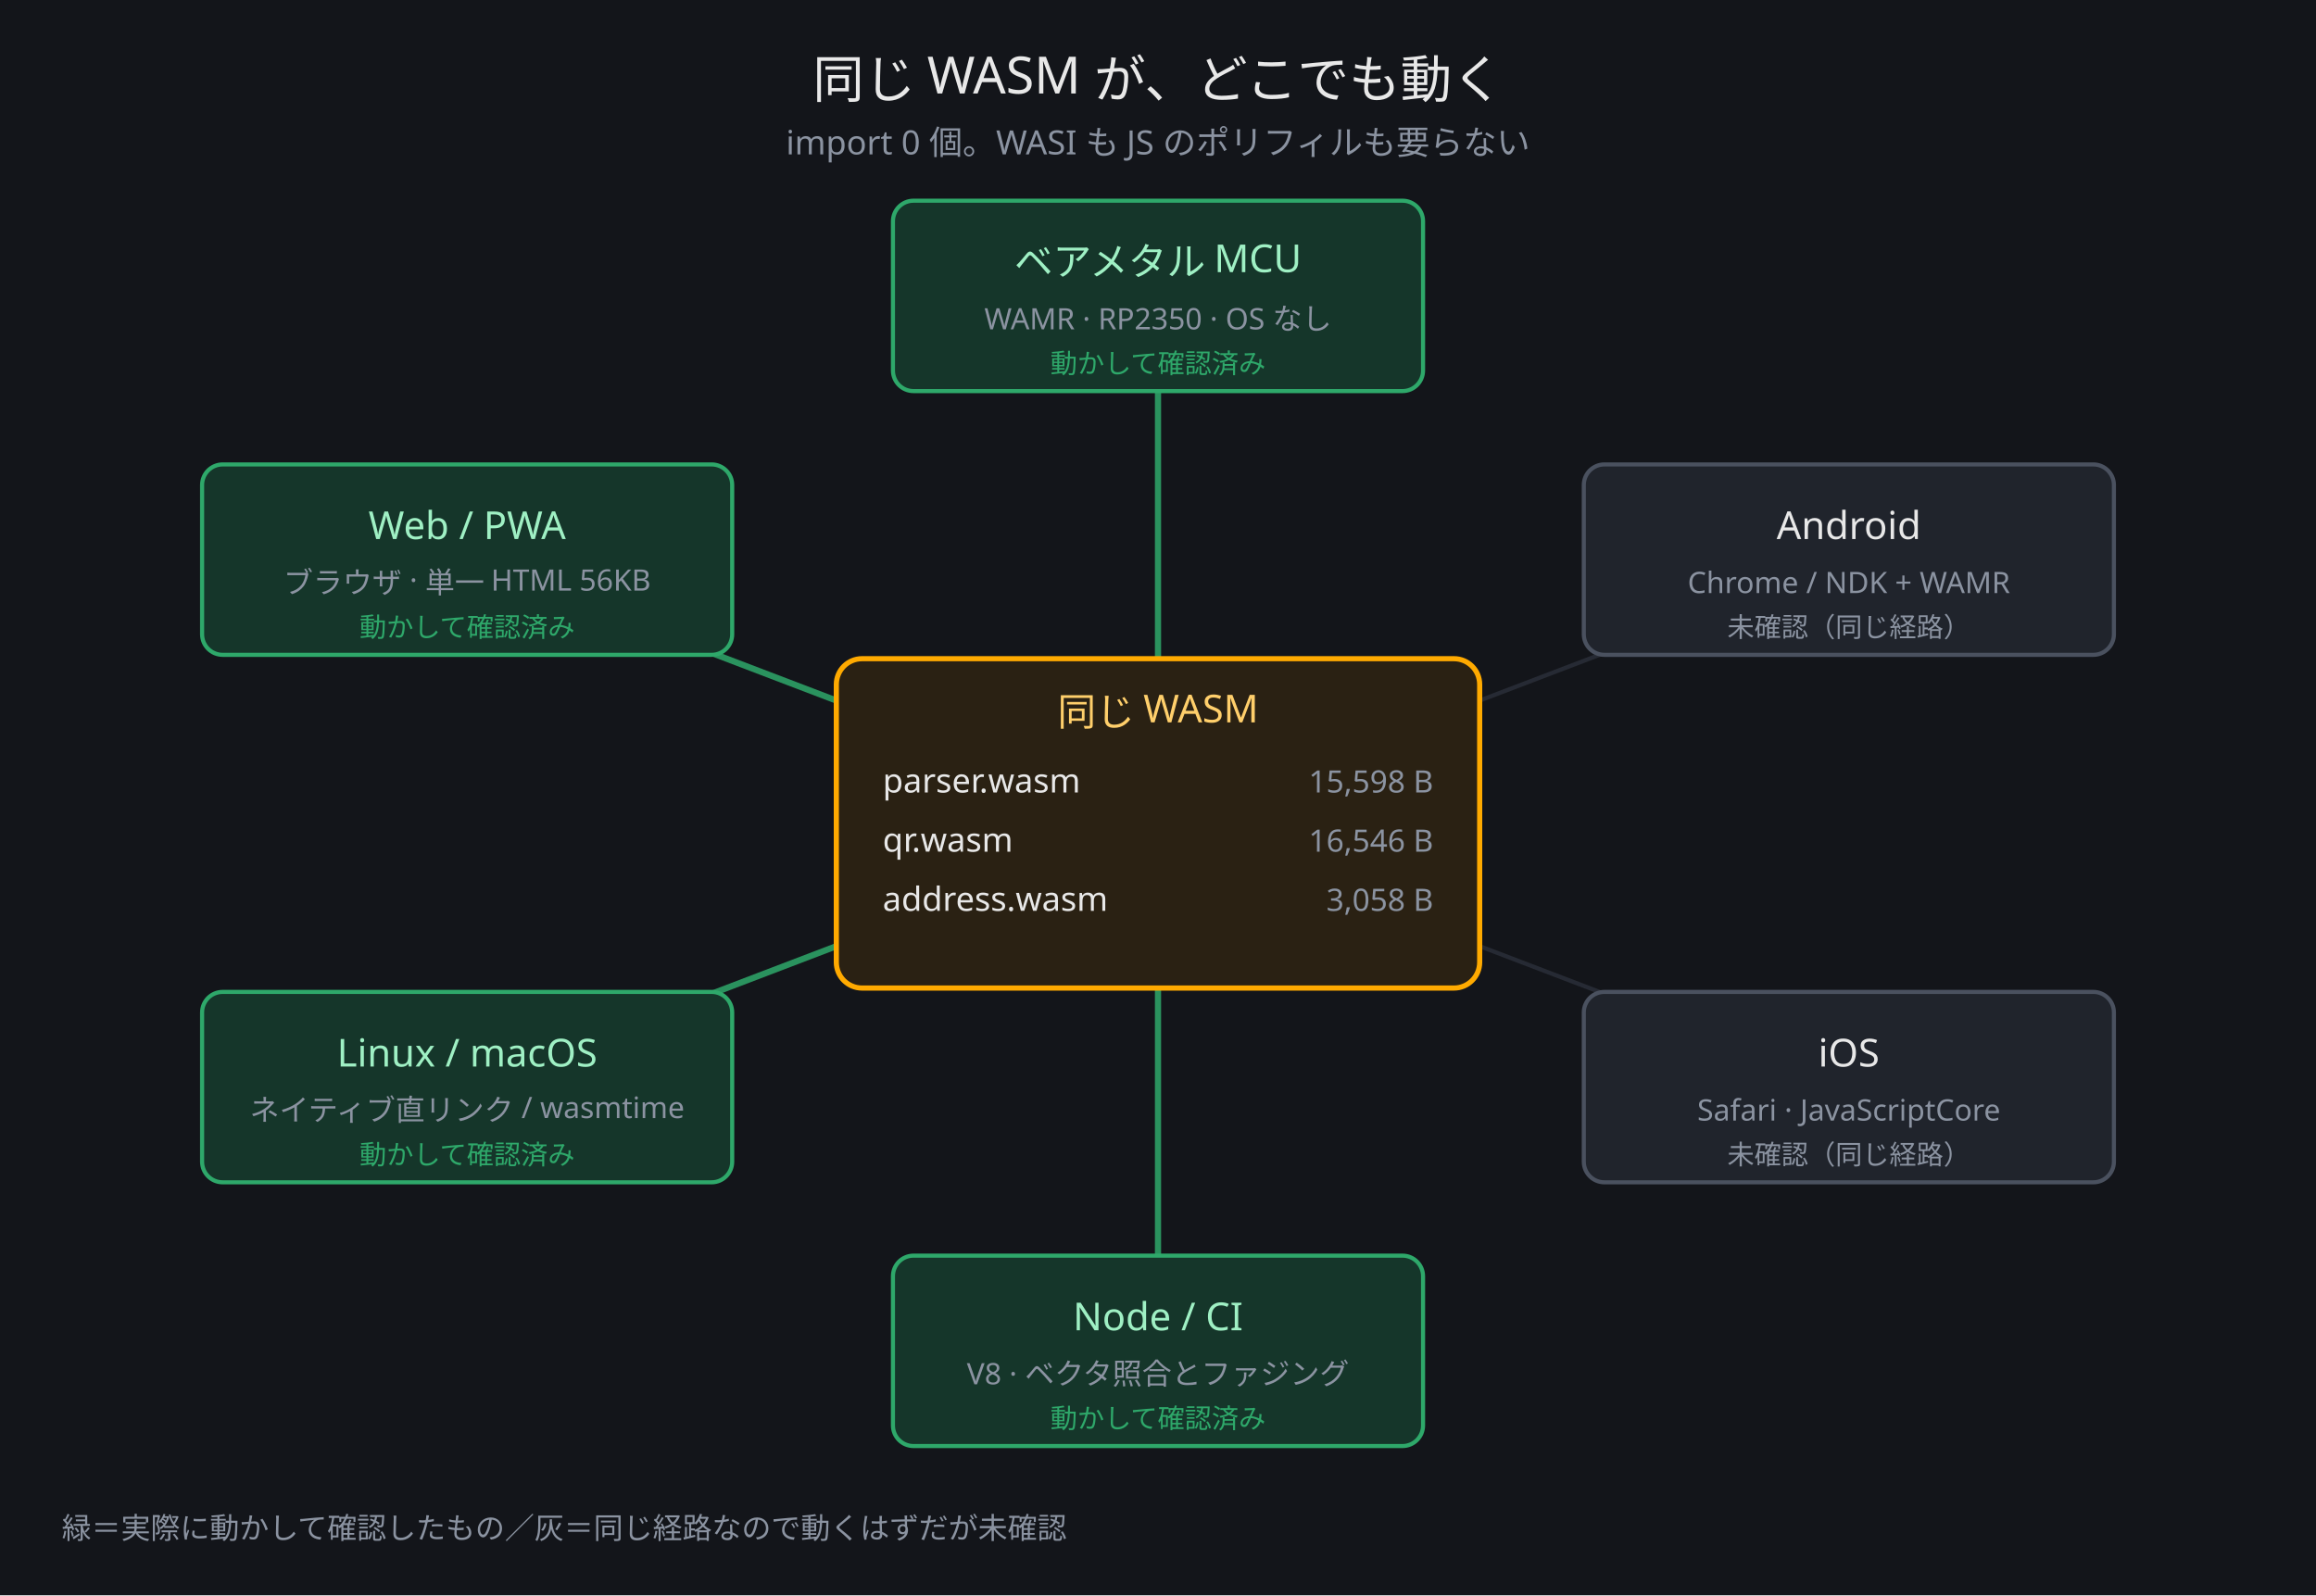
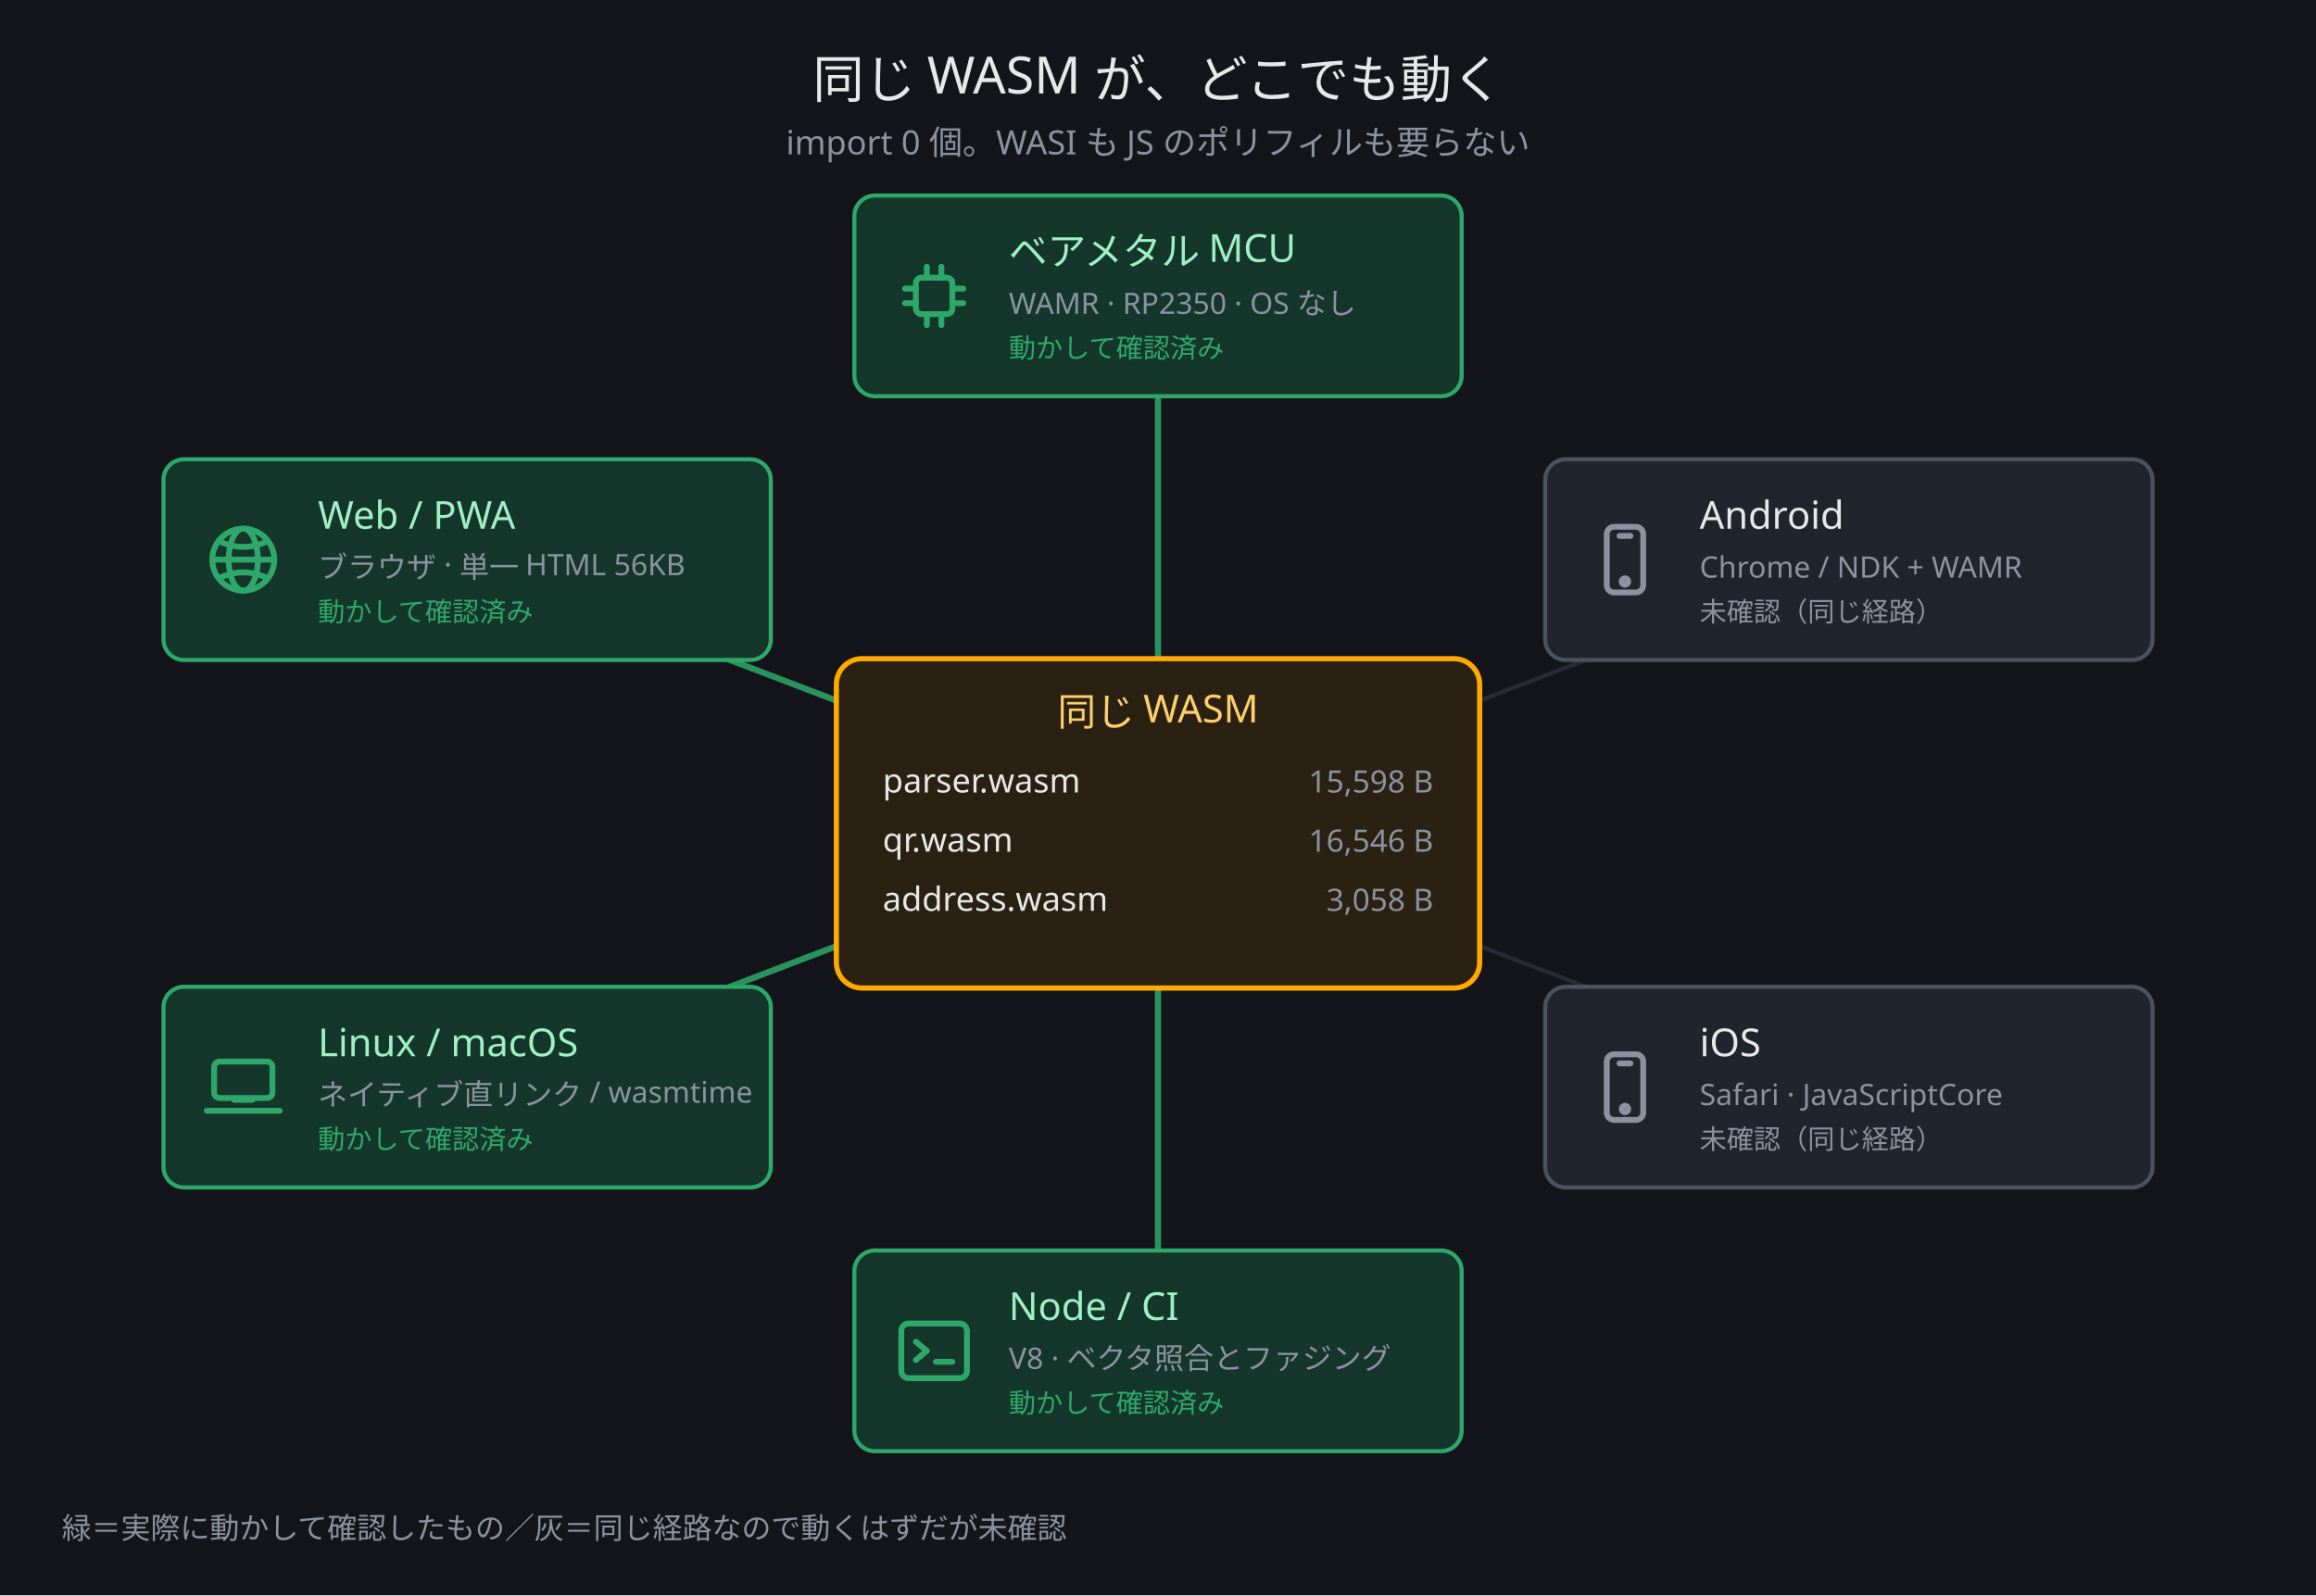
<svg xmlns="http://www.w3.org/2000/svg" width="900" height="620" viewBox="0 0 900 620" font-family="Hiragino Sans, Noto Sans JP, sans-serif">
  <rect width="900" height="620" fill="#13151a" />
  <text x="450.0" y="38" fill="#e8e8e8" font-size="20" text-anchor="middle">同じ WASM が、どこでも動く</text>
  <text x="450.0" y="60" fill="#8b93a1" font-size="13" text-anchor="middle">import 0 個。WASI も JS のポリフィルも要らない</text>
  <line x1="450.0" y1="320.0" x2="450.0" y2="115.0" stroke="#2ea86a" stroke-width="2.4" opacity="0.85" />
  <line x1="450.0" y1="320.0" x2="718.468" y2="217.5" stroke="#3a404d" stroke-width="1.6" opacity="0.5" />
  <line x1="450.0" y1="320.0" x2="718.468" y2="422.5" stroke="#3a404d" stroke-width="1.6" opacity="0.5" />
  <line x1="450.0" y1="320.0" x2="450.0" y2="525.0" stroke="#2ea86a" stroke-width="2.4" opacity="0.85" />
  <line x1="450.0" y1="320.0" x2="181.532" y2="422.5" stroke="#2ea86a" stroke-width="2.4" opacity="0.85" />
  <line x1="450.0" y1="320.0" x2="181.532" y2="217.5" stroke="#2ea86a" stroke-width="2.4" opacity="0.85" />
  <rect x="325.0" y="256.0" width="250" height="128" rx="10" fill="#2a2113" stroke="#ffaa00" stroke-width="2" />
  <text x="450.0" y="282.0" fill="#ffcf6b" font-size="15" text-anchor="middle">同じ WASM</text>
  <text x="343.0" y="308.0" fill="#e8e8e8" font-size="13">parser.wasm</text>
  <text x="557.0" y="308.0" fill="#8b93a1" font-size="12" text-anchor="end">15,598 B</text>
  <text x="343.0" y="331.0" fill="#e8e8e8" font-size="13">qr.wasm</text>
  <text x="557.0" y="331.0" fill="#8b93a1" font-size="12" text-anchor="end">16,546 B</text>
  <text x="343.0" y="354.0" fill="#e8e8e8" font-size="13">address.wasm</text>
  <text x="557.0" y="354.0" fill="#8b93a1" font-size="12" text-anchor="end">3,058 B</text>
-   <rect x="347.0" y="78.0" width="206" height="74" rx="8" fill="#15362a" stroke="#2ea86a" stroke-width="1.6" />
-   <text x="450.0" y="107.0" fill="#9ff0c4" font-size="15" text-anchor="middle">ベアメタル MCU</text>
-   <text x="450.0" y="128.0" fill="#8b93a1" font-size="11.5" text-anchor="middle">WAMR · RP2350 · OS なし</text>
-   <text x="450.0" y="145.0" fill="#2ea86a" font-size="10.5" text-anchor="middle">動かして確認済み</text>
-   <rect x="615.468" y="180.5" width="206" height="74" rx="8" fill="#20242c" stroke="#4a515f" stroke-width="1.6" />
-   <text x="718.468" y="209.5" fill="#e8e8e8" font-size="15" text-anchor="middle">Android</text>
-   <text x="718.468" y="230.5" fill="#8b93a1" font-size="11.5" text-anchor="middle">Chrome / NDK + WAMR</text>
-   <text x="718.468" y="247.5" fill="#8b93a1" font-size="10.5" text-anchor="middle">未確認（同じ経路）</text>
-   <rect x="615.468" y="385.5" width="206" height="74" rx="8" fill="#20242c" stroke="#4a515f" stroke-width="1.6" />
-   <text x="718.468" y="414.5" fill="#e8e8e8" font-size="15" text-anchor="middle">iOS</text>
-   <text x="718.468" y="435.5" fill="#8b93a1" font-size="11.5" text-anchor="middle">Safari · JavaScriptCore</text>
-   <text x="718.468" y="452.5" fill="#8b93a1" font-size="10.5" text-anchor="middle">未確認（同じ経路）</text>
-   <rect x="347.0" y="488.0" width="206" height="74" rx="8" fill="#15362a" stroke="#2ea86a" stroke-width="1.6" />
-   <text x="450.0" y="517.0" fill="#9ff0c4" font-size="15" text-anchor="middle">Node / CI</text>
-   <text x="450.0" y="538.0" fill="#8b93a1" font-size="11.5" text-anchor="middle">V8 · ベクタ照合とファジング</text>
-   <text x="450.0" y="555.0" fill="#2ea86a" font-size="10.5" text-anchor="middle">動かして確認済み</text>
-   <rect x="78.532" y="385.5" width="206" height="74" rx="8" fill="#15362a" stroke="#2ea86a" stroke-width="1.6" />
-   <text x="181.532" y="414.5" fill="#9ff0c4" font-size="15" text-anchor="middle">Linux / macOS</text>
-   <text x="181.532" y="435.5" fill="#8b93a1" font-size="11.5" text-anchor="middle">ネイティブ直リンク / wasmtime</text>
-   <text x="181.532" y="452.5" fill="#2ea86a" font-size="10.5" text-anchor="middle">動かして確認済み</text>
-   <rect x="78.532" y="180.5" width="206" height="74" rx="8" fill="#15362a" stroke="#2ea86a" stroke-width="1.6" />
-   <text x="181.532" y="209.5" fill="#9ff0c4" font-size="15" text-anchor="middle">Web / PWA</text>
-   <text x="181.532" y="230.5" fill="#8b93a1" font-size="11.5" text-anchor="middle">ブラウザ · 単一 HTML 56KB</text>
-   <text x="181.532" y="247.5" fill="#2ea86a" font-size="10.5" text-anchor="middle">動かして確認済み</text>
+   <rect x="332.0" y="76.0" width="236" height="78" rx="8" fill="#15362a" stroke="#2ea86a" stroke-width="1.6" />
+   <g transform="translate(346.0,98.0) scale(1.416667)" fill="none" stroke="#2ea86a" stroke-width="1.6" stroke-linecap="round" stroke-linejoin="round">
+     <rect x="7" y="7" width="10" height="10" rx="1.5" />
+     <line x1="10" y1="7" x2="10" y2="4" />
+     <line x1="14" y1="7" x2="14" y2="4" />
+     <line x1="10" y1="17" x2="10" y2="20" />
+     <line x1="14" y1="17" x2="14" y2="20" />
+     <line x1="7" y1="10" x2="4" y2="10" />
+     <line x1="7" y1="14" x2="4" y2="14" />
+     <line x1="17" y1="10" x2="20" y2="10" />
+     <line x1="17" y1="14" x2="20" y2="14" />
+   </g>
+   <text x="392.0" y="103.0" fill="#9ff0c4" font-size="15">ベアメタル MCU</text>
+   <text x="392.0" y="122.0" fill="#8b93a1" font-size="11.5">WAMR · RP2350 · OS なし</text>
+   <text x="392.0" y="139.0" fill="#2ea86a" font-size="10.5">動かして確認済み</text>
+   <rect x="600.468" y="178.5" width="236" height="78" rx="8" fill="#20242c" stroke="#4a515f" stroke-width="1.6" />
+   <g transform="translate(614.4679,200.5) scale(1.416667)" fill="none" stroke="#8b93a1" stroke-width="1.6" stroke-linecap="round" stroke-linejoin="round">
+     <rect x="7" y="3" width="10" height="18" rx="2" />
+     <line x1="10.5" y1="5.5" x2="13.5" y2="5.5" />
+     <circle cx="12" cy="18" r="0.9" />
+   </g>
+   <text x="660.468" y="205.5" fill="#e8e8e8" font-size="15">Android</text>
+   <text x="660.468" y="224.5" fill="#8b93a1" font-size="11.5">Chrome / NDK + WAMR</text>
+   <text x="660.468" y="241.5" fill="#8b93a1" font-size="10.5">未確認（同じ経路）</text>
+   <rect x="600.468" y="383.5" width="236" height="78" rx="8" fill="#20242c" stroke="#4a515f" stroke-width="1.6" />
+   <g transform="translate(614.4679,405.5) scale(1.416667)" fill="none" stroke="#8b93a1" stroke-width="1.6" stroke-linecap="round" stroke-linejoin="round">
+     <rect x="7" y="3" width="10" height="18" rx="2" />
+     <line x1="10.5" y1="5.5" x2="13.5" y2="5.5" />
+     <circle cx="12" cy="18" r="0.9" />
+   </g>
+   <text x="660.468" y="410.5" fill="#e8e8e8" font-size="15">iOS</text>
+   <text x="660.468" y="429.5" fill="#8b93a1" font-size="11.5">Safari · JavaScriptCore</text>
+   <text x="660.468" y="446.5" fill="#8b93a1" font-size="10.5">未確認（同じ経路）</text>
+   <rect x="332.0" y="486.0" width="236" height="78" rx="8" fill="#15362a" stroke="#2ea86a" stroke-width="1.6" />
+   <g transform="translate(346.0,508.0) scale(1.416667)" fill="none" stroke="#2ea86a" stroke-width="1.6" stroke-linecap="round" stroke-linejoin="round">
+     <rect x="3" y="4.5" width="18" height="15" rx="2" />
+     <path d="M7 9.5 l3 2.5 l-3 2.5" />
+     <line x1="12.5" y1="15" x2="17" y2="15" />
+   </g>
+   <text x="392.0" y="513.0" fill="#9ff0c4" font-size="15">Node / CI</text>
+   <text x="392.0" y="532.0" fill="#8b93a1" font-size="11.5">V8 · ベクタ照合とファジング</text>
+   <text x="392.0" y="549.0" fill="#2ea86a" font-size="10.5">動かして確認済み</text>
+   <rect x="63.532" y="383.5" width="236" height="78" rx="8" fill="#15362a" stroke="#2ea86a" stroke-width="1.6" />
+   <g transform="translate(77.53212,405.5) scale(1.416667)" fill="none" stroke="#2ea86a" stroke-width="1.6" stroke-linecap="round" stroke-linejoin="round">
+     <rect x="4" y="5" width="16" height="10" rx="1.5" />
+     <path d="M2 18.5 h20" />
+     <path d="M9.5 15.5 h5" />
+   </g>
+   <text x="123.532" y="410.5" fill="#9ff0c4" font-size="15">Linux / macOS</text>
+   <text x="123.532" y="429.5" fill="#8b93a1" font-size="11.5">ネイティブ直リンク / wasmtime</text>
+   <text x="123.532" y="446.5" fill="#2ea86a" font-size="10.5">動かして確認済み</text>
+   <rect x="63.532" y="178.5" width="236" height="78" rx="8" fill="#15362a" stroke="#2ea86a" stroke-width="1.6" />
+   <g transform="translate(77.53212,200.5) scale(1.416667)" fill="none" stroke="#2ea86a" stroke-width="1.6" stroke-linecap="round" stroke-linejoin="round">
+     <circle cx="12" cy="12" r="8.5" />
+     <ellipse cx="12" cy="12" rx="4" ry="8.5" />
+     <line x1="3.5" y1="12" x2="20.5" y2="12" />
+     <path d="M5.5 7 Q12 10 18.5 7" />
+     <path d="M5.5 17 Q12 14 18.5 17" />
+   </g>
+   <text x="123.532" y="205.5" fill="#9ff0c4" font-size="15">Web / PWA</text>
+   <text x="123.532" y="224.5" fill="#8b93a1" font-size="11.5">ブラウザ · 単一 HTML 56KB</text>
+   <text x="123.532" y="241.5" fill="#2ea86a" font-size="10.5">動かして確認済み</text>
  <text x="24" y="598" fill="#8b93a1" font-size="11.5">緑＝実際に動かして確認したもの／灰＝同じ経路なので動くはずだが未確認</text>
</svg>
